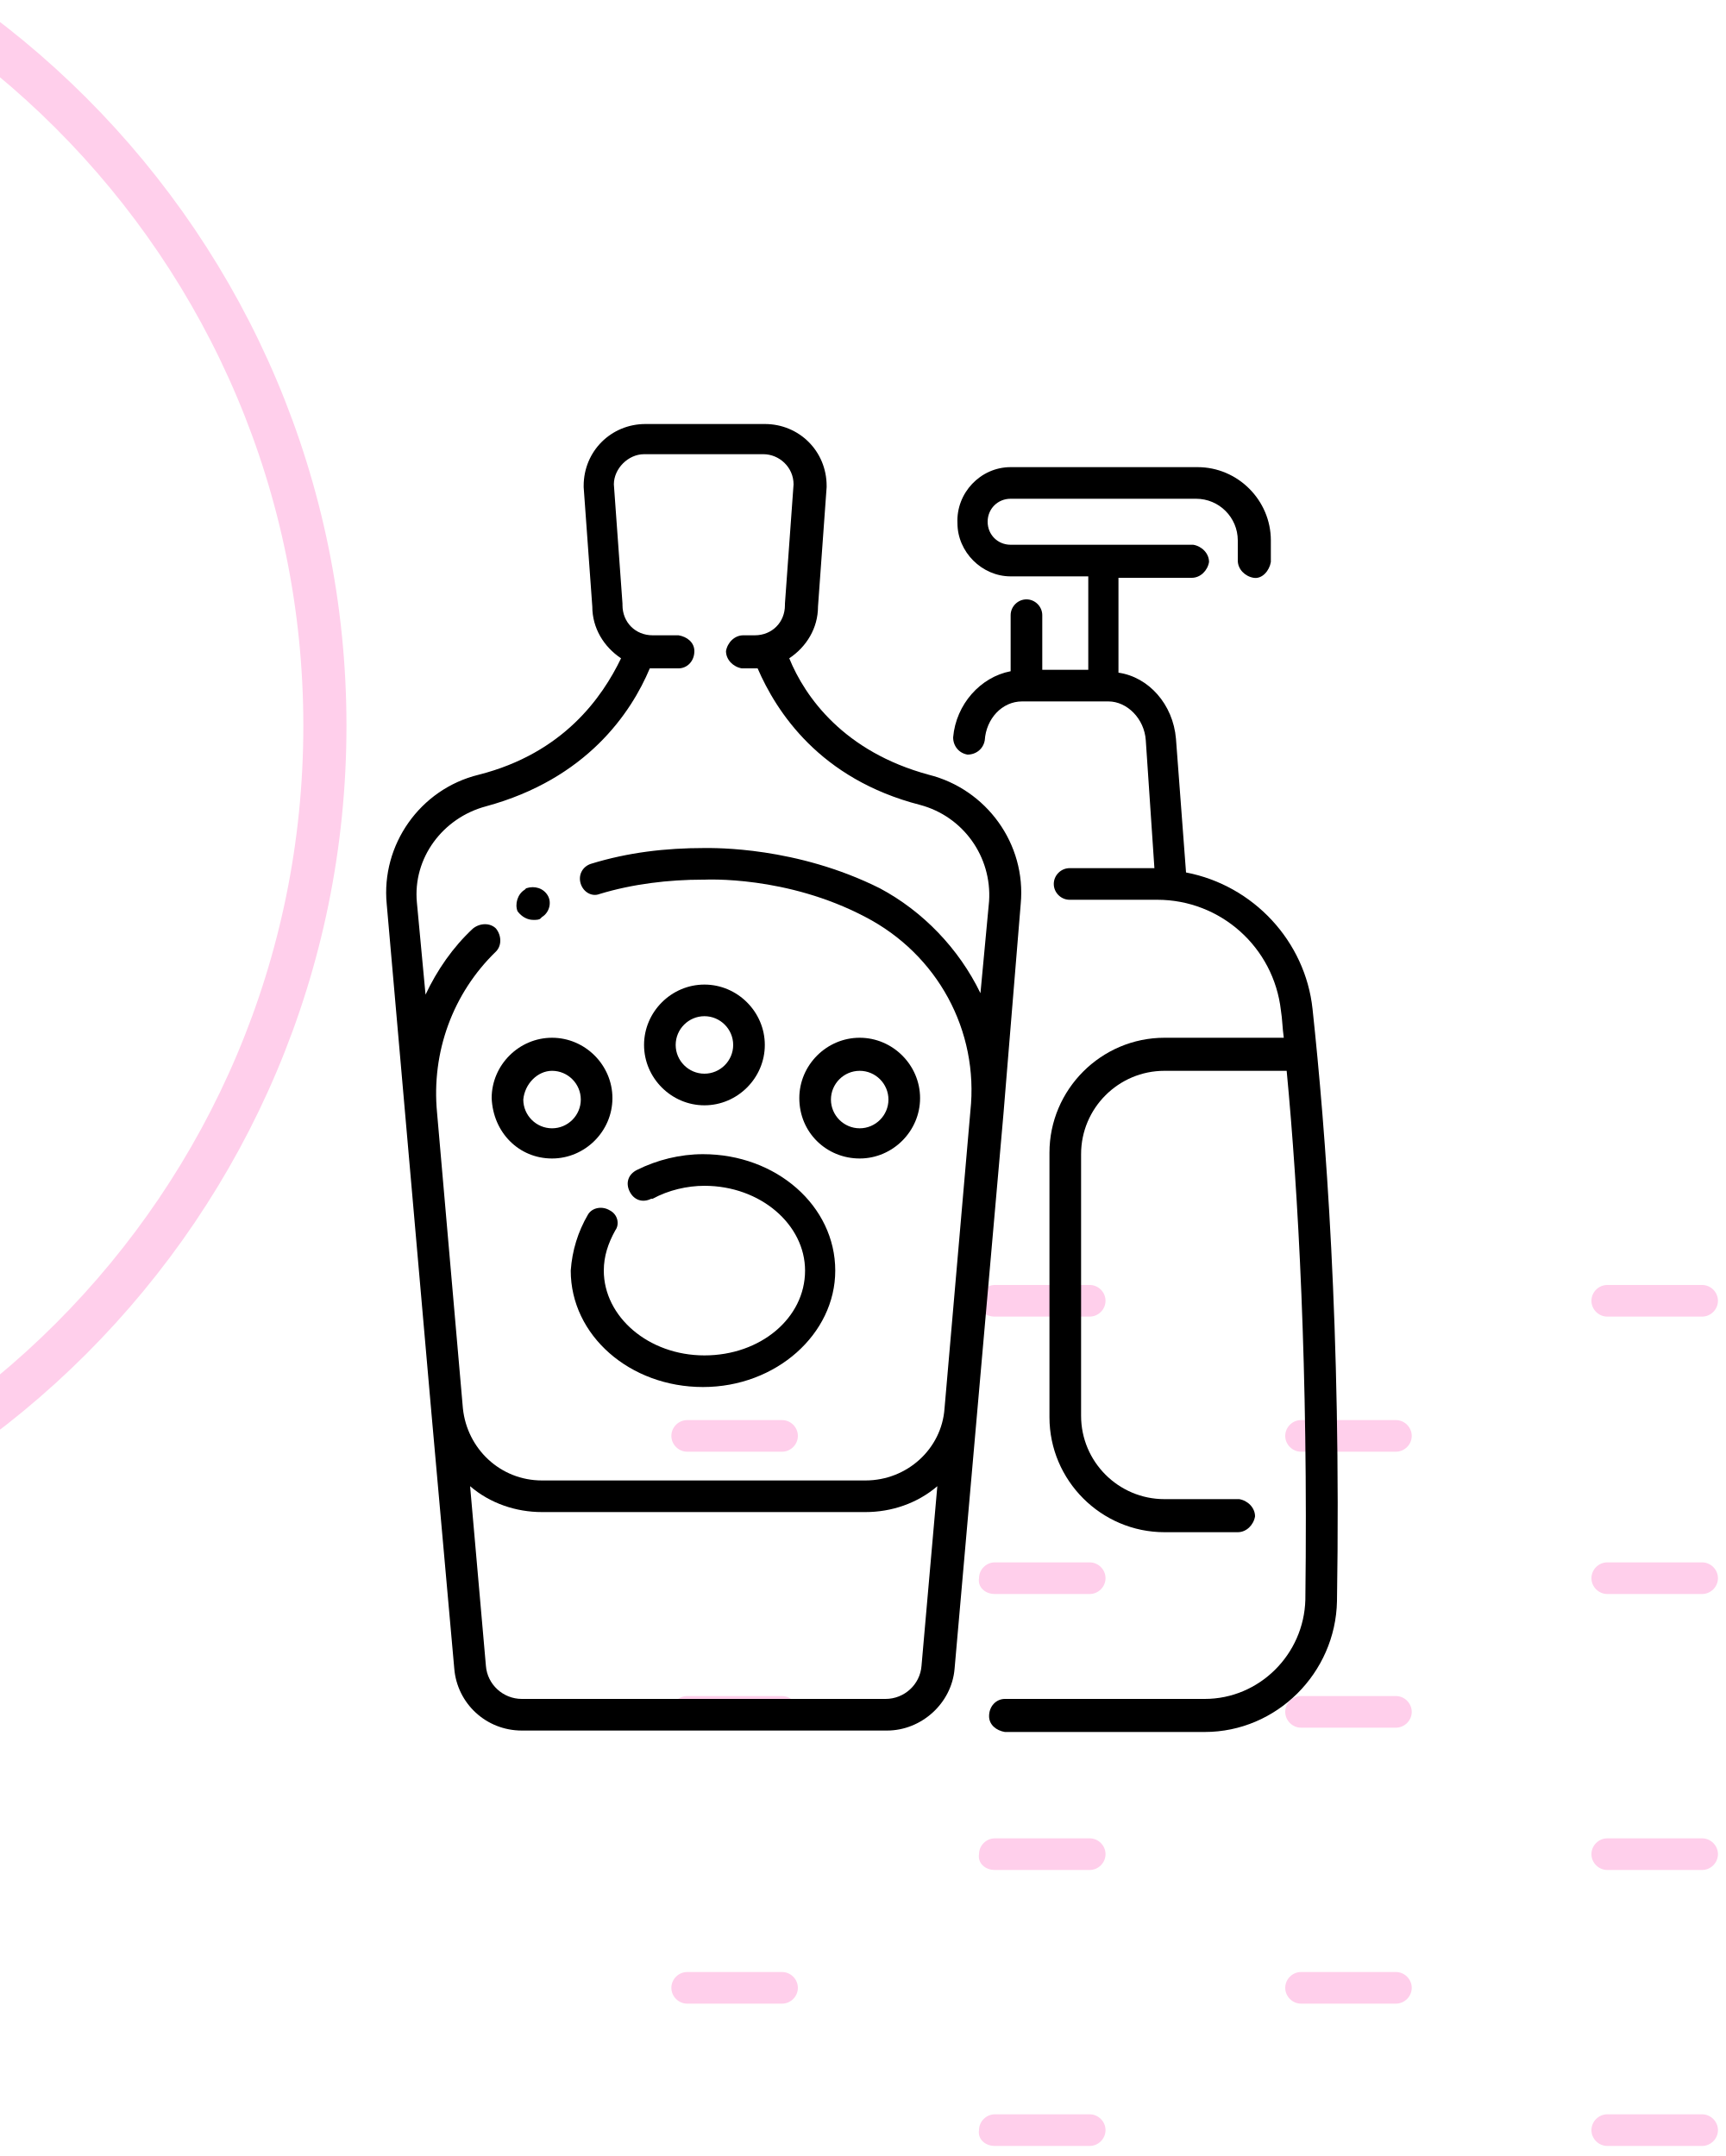
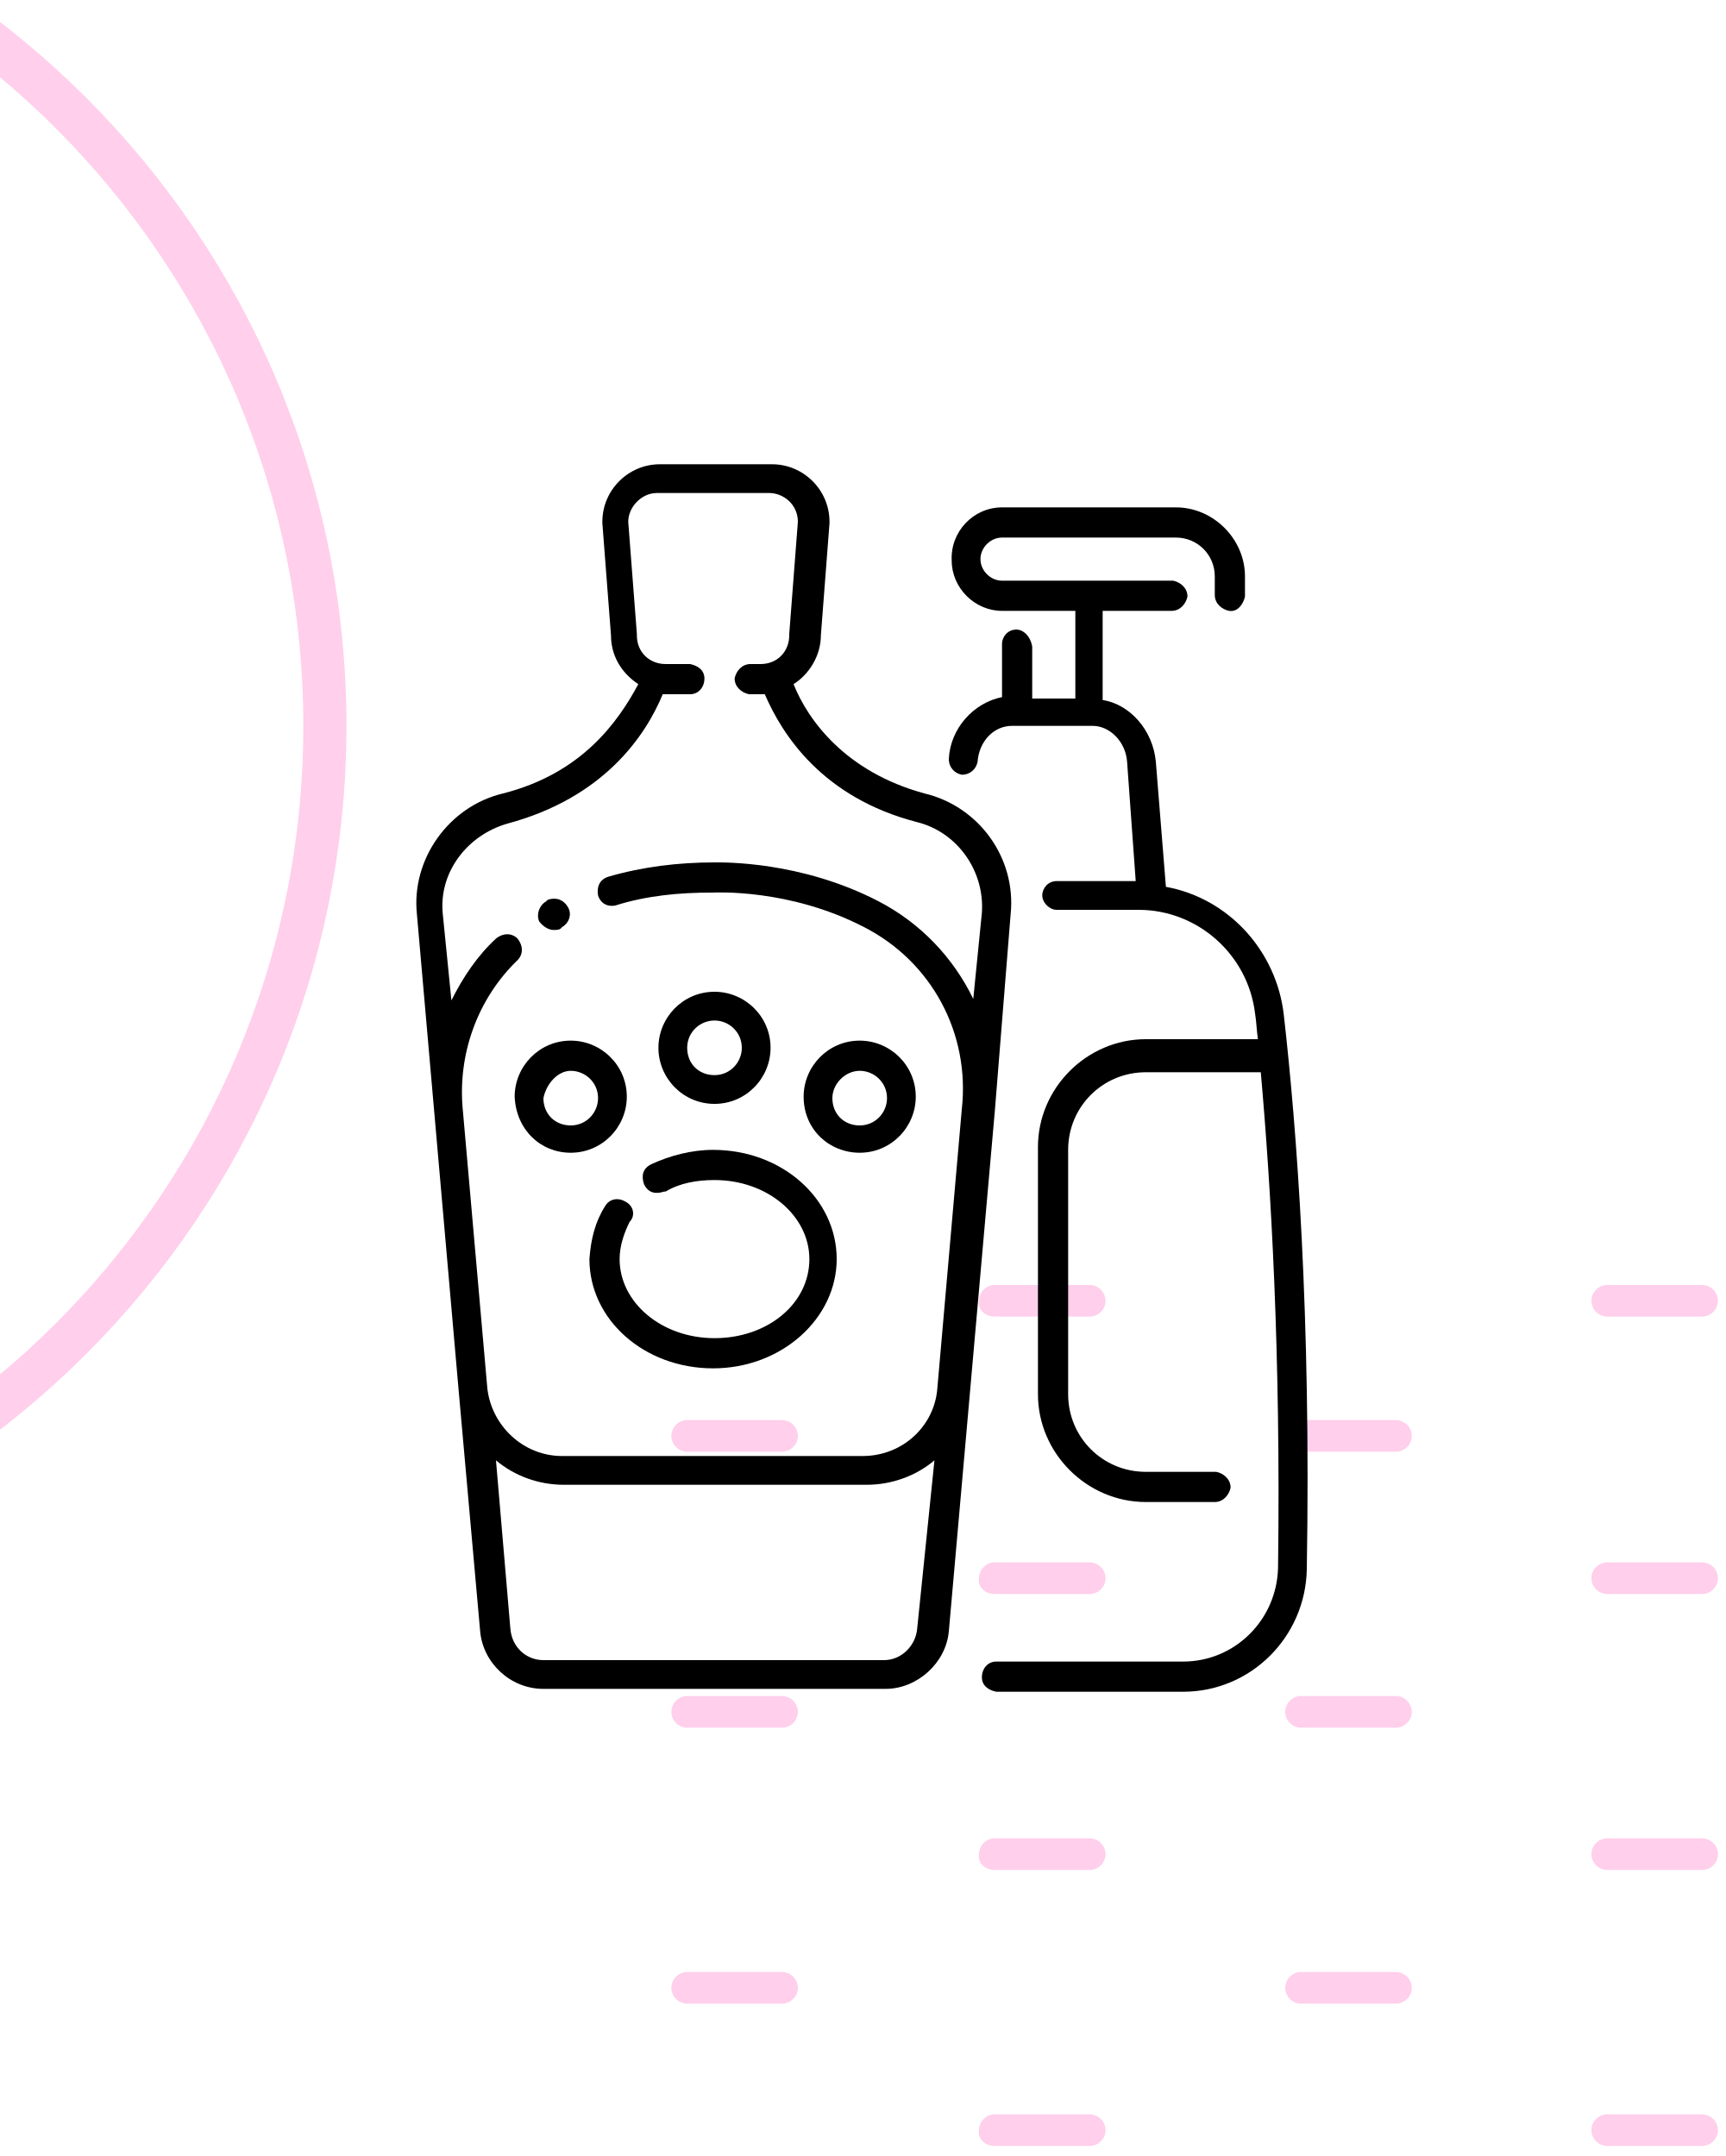
<svg xmlns="http://www.w3.org/2000/svg" xmlns:xlink="http://www.w3.org/1999/xlink" version="1.1" id="Layer_1" x="0px" y="0px" viewBox="0 0 120 150" style="enable-background:new 0 0 120 150;" xml:space="preserve">
  <style type="text/css">
- 	.st0{clip-path:url(#SVGID_1_);}
- 	.st1{clip-path:url(#SVGID_2_);}
+ 	.st0{clip-path:url(#SVGID_2_);}
+ 	.st1{clip-path:url(#SVGID_4_);}
	.st2{fill:#FFCFEB;}
- 	.st3{clip-path:url(#SVGID_1_);fill:none;stroke:#FFCFEB;stroke-width:3;stroke-miterlimit:10;}
+ 	.st3{clip-path:url(#SVGID_6_);fill:none;stroke:#FFCFEB;stroke-width:3;stroke-miterlimit:10;}
+ 	.st4{clip-path:url(#SVGID_8_);}
</style>
  <g>
-     <defs>
-       <rect id="SVGID_5_" y="0" width="120" height="150" />
-     </defs>
-     <clipPath id="SVGID_1_">
-       <use xlink:href="#SVGID_5_" style="overflow:visible;" />
-     </clipPath>
-     <g class="st0">
+     <g>
      <defs>
-         <rect id="SVGID_7_" x="44.5" y="88.7" width="82.5" height="89.2" />
+         <rect id="SVGID_1_" y="0" width="120" height="150" />
      </defs>
      <clipPath id="SVGID_2_">
+         <use xlink:href="#SVGID_1_" style="overflow:visible;" />
+       </clipPath>
+       <g class="st0">
+         <g>
+           <defs>
+             <rect id="SVGID_3_" x="44.5" y="88.7" width="82.5" height="89.2" />
+           </defs>
+           <clipPath id="SVGID_4_">
+             <use xlink:href="#SVGID_3_" style="overflow:visible;" />
+           </clipPath>
+           <g class="st1">
+             <path class="st2" d="M47.8,101h6.6c0.6,0,1.1-0.5,1.1-1.1l0,0c0-0.6-0.5-1.1-1.1-1.1h-6.6c-0.6,0-1.1,0.5-1.1,1.1l0,0       C46.7,100.5,47.2,101,47.8,101z" />
+             <path class="st2" d="M47.8,81.7h6.6c0.6,0,1.1-0.5,1.1-1.1l0,0c0-0.6-0.5-1.1-1.1-1.1h-6.6c-0.6,0-1.1,0.5-1.1,1.1l0,0       C46.7,81.2,47.2,81.7,47.8,81.7z" />
+             <path class="st2" d="M47.8,120.2h6.6c0.6,0,1.1-0.5,1.1-1.1l0,0c0-0.6-0.5-1.1-1.1-1.1h-6.6c-0.6,0-1.1,0.5-1.1,1.1l0,0       C46.7,119.7,47.2,120.2,47.8,120.2z" />
+             <path class="st2" d="M47.8,139.4h6.6c0.6,0,1.1-0.5,1.1-1.1l0,0c0-0.6-0.5-1.1-1.1-1.1h-6.6c-0.6,0-1.1,0.5-1.1,1.1l0,0       C46.7,138.9,47.2,139.4,47.8,139.4z" />
+             <path class="st2" d="M47.8,158.6h6.6c0.6,0,1.1-0.5,1.1-1.1l0,0c0-0.6-0.5-1.1-1.1-1.1h-6.6c-0.6,0-1.1,0.5-1.1,1.1l0,0       C46.7,158.1,47.2,158.6,47.8,158.6z" />
+             <path class="st2" d="M47.8,177.9h6.6c0.6,0,1.1-0.5,1.1-1.1l0,0c0-0.6-0.5-1.1-1.1-1.1h-6.6c-0.6,0-1.1,0.5-1.1,1.1l0,0       C46.7,177.4,47.2,177.9,47.8,177.9z" />
+             <path class="st2" d="M47.8,197.1h6.6c0.6,0,1.1-0.5,1.1-1.1l0,0c0-0.6-0.5-1.1-1.1-1.1h-6.6c-0.6,0-1.1,0.5-1.1,1.1l0,0       C46.7,196.6,47.2,197.1,47.8,197.1z" />
+             <path class="st2" d="M47.8,216.3h6.6c0.6,0,1.1-0.5,1.1-1.1l0,0c0-0.6-0.5-1.1-1.1-1.1h-6.6c-0.6,0-1.1,0.5-1.1,1.1l0,0       C46.7,215.8,47.2,216.3,47.8,216.3z" />
+             <path class="st2" d="M47.8,235.5h6.6c0.6,0,1.1-0.5,1.1-1.1l0,0c0-0.6-0.5-1.1-1.1-1.1h-6.6c-0.6,0-1.1,0.5-1.1,1.1l0,0       C46.7,235,47.2,235.5,47.8,235.5z" />
+             <path class="st2" d="M69.2,110.9h6.6c0.6,0,1.1-0.5,1.1-1.1l0,0c0-0.6-0.5-1.1-1.1-1.1h-6.6c-0.6,0-1.1,0.5-1.1,1.1l0,0       C68,110.4,68.5,110.9,69.2,110.9z" />
+             <path class="st2" d="M69.2,91.6h6.6c0.6,0,1.1-0.5,1.1-1.1l0,0c0-0.6-0.5-1.1-1.1-1.1h-6.6c-0.6,0-1.1,0.5-1.1,1.1l0,0       C68,91.1,68.5,91.6,69.2,91.6z" />
+             <path class="st2" d="M69.2,130.1h6.6c0.6,0,1.1-0.5,1.1-1.1l0,0c0-0.6-0.5-1.1-1.1-1.1h-6.6c-0.6,0-1.1,0.5-1.1,1.1l0,0       C68,129.6,68.5,130.1,69.2,130.1z" />
+             <path class="st2" d="M69.2,149.3h6.6c0.6,0,1.1-0.5,1.1-1.1l0,0c0-0.6-0.5-1.1-1.1-1.1h-6.6c-0.6,0-1.1,0.5-1.1,1.1l0,0       C68,148.8,68.5,149.3,69.2,149.3z" />
+             <path class="st2" d="M69.2,168.5h6.6c0.6,0,1.1-0.5,1.1-1.1l0,0c0-0.6-0.5-1.1-1.1-1.1h-6.6c-0.6,0-1.1,0.5-1.1,1.1l0,0       C68,168,68.5,168.5,69.2,168.5z" />
+             <path class="st2" d="M69.2,187.8h6.6c0.6,0,1.1-0.5,1.1-1.1l0,0c0-0.6-0.5-1.1-1.1-1.1h-6.6c-0.6,0-1.1,0.5-1.1,1.1l0,0       C68,187.2,68.5,187.8,69.2,187.8z" />
+             <path class="st2" d="M69.2,207h6.6c0.6,0,1.1-0.5,1.1-1.1l0,0c0-0.6-0.5-1.1-1.1-1.1h-6.6c-0.6,0-1.1,0.5-1.1,1.1l0,0       C68,206.5,68.5,207,69.2,207z" />
+             <path class="st2" d="M69.2,226.2h6.6c0.6,0,1.1-0.5,1.1-1.1l0,0c0-0.6-0.5-1.1-1.1-1.1h-6.6c-0.6,0-1.1,0.5-1.1,1.1l0,0       C68,225.7,68.5,226.2,69.2,226.2z" />
+             <path class="st2" d="M69.2,245.4h6.6c0.6,0,1.1-0.5,1.1-1.1l0,0c0-0.6-0.5-1.1-1.1-1.1h-6.6c-0.6,0-1.1,0.5-1.1,1.1l0,0       C68,244.9,68.5,245.4,69.2,245.4z" />
+             <path class="st2" d="M90.5,101h6.6c0.6,0,1.1-0.5,1.1-1.1l0,0c0-0.6-0.5-1.1-1.1-1.1h-6.6c-0.6,0-1.1,0.5-1.1,1.1l0,0       C89.4,100.5,89.9,101,90.5,101z" />
+             <path class="st2" d="M90.5,81.7h6.6c0.6,0,1.1-0.5,1.1-1.1l0,0c0-0.6-0.5-1.1-1.1-1.1h-6.6c-0.6,0-1.1,0.5-1.1,1.1l0,0       C89.4,81.2,89.9,81.7,90.5,81.7z" />
+             <path class="st2" d="M90.5,120.2h6.6c0.6,0,1.1-0.5,1.1-1.1l0,0c0-0.6-0.5-1.1-1.1-1.1h-6.6c-0.6,0-1.1,0.5-1.1,1.1l0,0       C89.4,119.7,89.9,120.2,90.5,120.2z" />
+             <path class="st2" d="M90.5,139.4h6.6c0.6,0,1.1-0.5,1.1-1.1l0,0c0-0.6-0.5-1.1-1.1-1.1h-6.6c-0.6,0-1.1,0.5-1.1,1.1l0,0       C89.4,138.9,89.9,139.4,90.5,139.4z" />
+             <path class="st2" d="M90.5,158.6h6.6c0.6,0,1.1-0.5,1.1-1.1l0,0c0-0.6-0.5-1.1-1.1-1.1h-6.6c-0.6,0-1.1,0.5-1.1,1.1l0,0       C89.4,158.1,89.9,158.6,90.5,158.6z" />
+             <path class="st2" d="M90.5,177.9h6.6c0.6,0,1.1-0.5,1.1-1.1l0,0c0-0.6-0.5-1.1-1.1-1.1h-6.6c-0.6,0-1.1,0.5-1.1,1.1l0,0       C89.4,177.4,89.9,177.9,90.5,177.9z" />
+             <path class="st2" d="M90.5,197.1h6.6c0.6,0,1.1-0.5,1.1-1.1l0,0c0-0.6-0.5-1.1-1.1-1.1h-6.6c-0.6,0-1.1,0.5-1.1,1.1l0,0       C89.4,196.6,89.9,197.1,90.5,197.1z" />
+             <path class="st2" d="M90.5,216.3h6.6c0.6,0,1.1-0.5,1.1-1.1l0,0c0-0.6-0.5-1.1-1.1-1.1h-6.6c-0.6,0-1.1,0.5-1.1,1.1l0,0       C89.4,215.8,89.9,216.3,90.5,216.3z" />
+             <path class="st2" d="M90.5,235.5h6.6c0.6,0,1.1-0.5,1.1-1.1l0,0c0-0.6-0.5-1.1-1.1-1.1h-6.6c-0.6,0-1.1,0.5-1.1,1.1l0,0       C89.4,235,89.9,235.5,90.5,235.5z" />
+             <path class="st2" d="M111.8,110.9h6.6c0.6,0,1.1-0.5,1.1-1.1l0,0c0-0.6-0.5-1.1-1.1-1.1h-6.6c-0.6,0-1.1,0.5-1.1,1.1l0,0       C110.7,110.4,111.2,110.9,111.8,110.9z" />
+             <path class="st2" d="M111.8,91.6h6.6c0.6,0,1.1-0.5,1.1-1.1l0,0c0-0.6-0.5-1.1-1.1-1.1h-6.6c-0.6,0-1.1,0.5-1.1,1.1l0,0       C110.7,91.1,111.2,91.6,111.8,91.6z" />
+             <path class="st2" d="M111.8,130.1h6.6c0.6,0,1.1-0.5,1.1-1.1l0,0c0-0.6-0.5-1.1-1.1-1.1h-6.6c-0.6,0-1.1,0.5-1.1,1.1l0,0       C110.7,129.6,111.2,130.1,111.8,130.1z" />
+             <path class="st2" d="M111.8,149.3h6.6c0.6,0,1.1-0.5,1.1-1.1l0,0c0-0.6-0.5-1.1-1.1-1.1h-6.6c-0.6,0-1.1,0.5-1.1,1.1l0,0       C110.7,148.8,111.2,149.3,111.8,149.3z" />
+             <path class="st2" d="M111.8,168.5h6.6c0.6,0,1.1-0.5,1.1-1.1l0,0c0-0.6-0.5-1.1-1.1-1.1h-6.6c-0.6,0-1.1,0.5-1.1,1.1l0,0       C110.7,168,111.2,168.5,111.8,168.5z" />
+             <path class="st2" d="M111.8,187.8h6.6c0.6,0,1.1-0.5,1.1-1.1l0,0c0-0.6-0.5-1.1-1.1-1.1h-6.6c-0.6,0-1.1,0.5-1.1,1.1l0,0       C110.7,187.2,111.2,187.8,111.8,187.8z" />
+             <path class="st2" d="M111.8,207h6.6c0.6,0,1.1-0.5,1.1-1.1l0,0c0-0.6-0.5-1.1-1.1-1.1h-6.6c-0.6,0-1.1,0.5-1.1,1.1l0,0       C110.7,206.5,111.2,207,111.8,207z" />
+             <path class="st2" d="M111.8,226.2h6.6c0.6,0,1.1-0.5,1.1-1.1l0,0c0-0.6-0.5-1.1-1.1-1.1h-6.6c-0.6,0-1.1,0.5-1.1,1.1l0,0       C110.7,225.7,111.2,226.2,111.8,226.2z" />
+             <path class="st2" d="M111.8,245.4h6.6c0.6,0,1.1-0.5,1.1-1.1l0,0c0-0.6-0.5-1.1-1.1-1.1h-6.6c-0.6,0-1.1,0.5-1.1,1.1l0,0       C110.7,244.9,111.2,245.4,111.8,245.4z" />
+             <path class="st2" d="M133.1,101h6.6c0.6,0,1.1-0.5,1.1-1.1l0,0c0-0.6-0.5-1.1-1.1-1.1h-6.6c-0.6,0-1.1,0.5-1.1,1.1l0,0       C132,100.5,132.5,101,133.1,101z" />
+             <path class="st2" d="M133.1,81.7h6.6c0.6,0,1.1-0.5,1.1-1.1l0,0c0-0.6-0.5-1.1-1.1-1.1h-6.6c-0.6,0-1.1,0.5-1.1,1.1l0,0       C132,81.2,132.5,81.7,133.1,81.7z" />
+             <path class="st2" d="M133.1,120.2h6.6c0.6,0,1.1-0.5,1.1-1.1l0,0c0-0.6-0.5-1.1-1.1-1.1h-6.6c-0.6,0-1.1,0.5-1.1,1.1l0,0       C132,119.7,132.5,120.2,133.1,120.2z" />
+             <path class="st2" d="M133.1,139.4h6.6c0.6,0,1.1-0.5,1.1-1.1l0,0c0-0.6-0.5-1.1-1.1-1.1h-6.6c-0.6,0-1.1,0.5-1.1,1.1l0,0       C132,138.9,132.5,139.4,133.1,139.4z" />
+             <path class="st2" d="M133.1,158.6h6.6c0.6,0,1.1-0.5,1.1-1.1l0,0c0-0.6-0.5-1.1-1.1-1.1h-6.6c-0.6,0-1.1,0.5-1.1,1.1l0,0       C132,158.1,132.5,158.6,133.1,158.6z" />
+             <path class="st2" d="M133.1,177.9h6.6c0.6,0,1.1-0.5,1.1-1.1l0,0c0-0.6-0.5-1.1-1.1-1.1h-6.6c-0.6,0-1.1,0.5-1.1,1.1l0,0       C132,177.4,132.5,177.9,133.1,177.9z" />
+             <path class="st2" d="M133.1,197.1h6.6c0.6,0,1.1-0.5,1.1-1.1l0,0c0-0.6-0.5-1.1-1.1-1.1h-6.6c-0.6,0-1.1,0.5-1.1,1.1l0,0       C132,196.6,132.5,197.1,133.1,197.1z" />
+             <path class="st2" d="M133.1,216.3h6.6c0.6,0,1.1-0.5,1.1-1.1l0,0c0-0.6-0.5-1.1-1.1-1.1h-6.6c-0.6,0-1.1,0.5-1.1,1.1l0,0       C132,215.8,132.5,216.3,133.1,216.3z" />
+             <path class="st2" d="M133.1,235.5h6.6c0.6,0,1.1-0.5,1.1-1.1l0,0c0-0.6-0.5-1.1-1.1-1.1h-6.6c-0.6,0-1.1,0.5-1.1,1.1l0,0       C132,235,132.5,235.5,133.1,235.5z" />
+             <path class="st2" d="M154.5,110.9h6.6c0.6,0,1.1-0.5,1.1-1.1l0,0c0-0.6-0.5-1.1-1.1-1.1h-6.6c-0.6,0-1.1,0.5-1.1,1.1l0,0       C153.3,110.4,153.9,110.9,154.5,110.9z" />
+             <path class="st2" d="M154.5,91.6h6.6c0.6,0,1.1-0.5,1.1-1.1l0,0c0-0.6-0.5-1.1-1.1-1.1h-6.6c-0.6,0-1.1,0.5-1.1,1.1l0,0       C153.3,91.1,153.9,91.6,154.5,91.6z" />
+             <path class="st2" d="M154.5,130.1h6.6c0.6,0,1.1-0.5,1.1-1.1l0,0c0-0.6-0.5-1.1-1.1-1.1h-6.6c-0.6,0-1.1,0.5-1.1,1.1l0,0       C153.3,129.6,153.9,130.1,154.5,130.1z" />
+             <path class="st2" d="M154.5,149.3h6.6c0.6,0,1.1-0.5,1.1-1.1l0,0c0-0.6-0.5-1.1-1.1-1.1h-6.6c-0.6,0-1.1,0.5-1.1,1.1l0,0       C153.3,148.8,153.9,149.3,154.5,149.3z" />
+             <path class="st2" d="M154.5,168.5h6.6c0.6,0,1.1-0.5,1.1-1.1l0,0c0-0.6-0.5-1.1-1.1-1.1h-6.6c-0.6,0-1.1,0.5-1.1,1.1l0,0       C153.3,168,153.9,168.5,154.5,168.5z" />
+             <path class="st2" d="M154.5,187.8h6.6c0.6,0,1.1-0.5,1.1-1.1l0,0c0-0.6-0.5-1.1-1.1-1.1h-6.6c-0.6,0-1.1,0.5-1.1,1.1l0,0       C153.3,187.2,153.9,187.8,154.5,187.8z" />
+             <path class="st2" d="M154.5,207h6.6c0.6,0,1.1-0.5,1.1-1.1l0,0c0-0.6-0.5-1.1-1.1-1.1h-6.6c-0.6,0-1.1,0.5-1.1,1.1l0,0       C153.3,206.5,153.9,207,154.5,207z" />
+             <path class="st2" d="M154.5,226.2h6.6c0.6,0,1.1-0.5,1.1-1.1l0,0c0-0.6-0.5-1.1-1.1-1.1h-6.6c-0.6,0-1.1,0.5-1.1,1.1l0,0       C153.3,225.7,153.9,226.2,154.5,226.2z" />
+             <path class="st2" d="M154.5,245.4h6.6c0.6,0,1.1-0.5,1.1-1.1l0,0c0-0.6-0.5-1.1-1.1-1.1h-6.6c-0.6,0-1.1,0.5-1.1,1.1l0,0       C153.3,244.9,153.9,245.4,154.5,245.4z" />
+           </g>
+         </g>
+       </g>
+     </g>
+     <g>
+       <defs>
+         <rect id="SVGID_5_" y="0" width="120" height="150" />
+       </defs>
+       <clipPath id="SVGID_6_">
+         <use xlink:href="#SVGID_5_" style="overflow:visible;" />
+       </clipPath>
+       <circle class="st3" cx="-37.7" cy="50.5" r="60.3" />
+     </g>
+     <g>
+       <defs>
+         <rect id="SVGID_7_" y="0" width="120" height="150" />
+       </defs>
+       <clipPath id="SVGID_8_">
        <use xlink:href="#SVGID_7_" style="overflow:visible;" />
      </clipPath>
-       <g class="st1">
-         <path class="st2" d="M47.8,101h6.6c0.6,0,1.1-0.5,1.1-1.1l0,0c0-0.6-0.5-1.1-1.1-1.1h-6.6c-0.6,0-1.1,0.5-1.1,1.1l0,0     C46.7,100.5,47.2,101,47.8,101z" />
-         <path class="st2" d="M47.8,81.7h6.6c0.6,0,1.1-0.5,1.1-1.1v0c0-0.6-0.5-1.1-1.1-1.1h-6.6c-0.6,0-1.1,0.5-1.1,1.1v0     C46.7,81.2,47.2,81.7,47.8,81.7z" />
-         <path class="st2" d="M47.8,120.2h6.6c0.6,0,1.1-0.5,1.1-1.1l0,0c0-0.6-0.5-1.1-1.1-1.1h-6.6c-0.6,0-1.1,0.5-1.1,1.1l0,0     C46.7,119.7,47.2,120.2,47.8,120.2z" />
-         <path class="st2" d="M47.8,139.4h6.6c0.6,0,1.1-0.5,1.1-1.1l0,0c0-0.6-0.5-1.1-1.1-1.1h-6.6c-0.6,0-1.1,0.5-1.1,1.1l0,0     C46.7,138.9,47.2,139.4,47.8,139.4z" />
-         <path class="st2" d="M47.8,158.6h6.6c0.6,0,1.1-0.5,1.1-1.1l0,0c0-0.6-0.5-1.1-1.1-1.1h-6.6c-0.6,0-1.1,0.5-1.1,1.1l0,0     C46.7,158.1,47.2,158.6,47.8,158.6z" />
-         <path class="st2" d="M47.8,177.9h6.6c0.6,0,1.1-0.5,1.1-1.1l0,0c0-0.6-0.5-1.1-1.1-1.1h-6.6c-0.6,0-1.1,0.5-1.1,1.1l0,0     C46.7,177.4,47.2,177.9,47.8,177.9z" />
-         <path class="st2" d="M47.8,197.1h6.6c0.6,0,1.1-0.5,1.1-1.1l0,0c0-0.6-0.5-1.1-1.1-1.1h-6.6c-0.6,0-1.1,0.5-1.1,1.1l0,0     C46.7,196.6,47.2,197.1,47.8,197.1z" />
-         <path class="st2" d="M47.8,216.3h6.6c0.6,0,1.1-0.5,1.1-1.1l0,0c0-0.6-0.5-1.1-1.1-1.1h-6.6c-0.6,0-1.1,0.5-1.1,1.1l0,0     C46.7,215.8,47.2,216.3,47.8,216.3z" />
-         <path class="st2" d="M47.8,235.5h6.6c0.6,0,1.1-0.5,1.1-1.1v0c0-0.6-0.5-1.1-1.1-1.1h-6.6c-0.6,0-1.1,0.5-1.1,1.1v0     C46.7,235,47.2,235.5,47.8,235.5z" />
-         <path class="st2" d="M69.2,110.9h6.6c0.6,0,1.1-0.5,1.1-1.1l0,0c0-0.6-0.5-1.1-1.1-1.1h-6.6c-0.6,0-1.1,0.5-1.1,1.1l0,0     C68,110.4,68.5,110.9,69.2,110.9z" />
-         <path class="st2" d="M69.2,91.6h6.6c0.6,0,1.1-0.5,1.1-1.1l0,0c0-0.6-0.5-1.1-1.1-1.1h-6.6c-0.6,0-1.1,0.5-1.1,1.1l0,0     C68,91.1,68.5,91.6,69.2,91.6z" />
-         <path class="st2" d="M69.2,130.1h6.6c0.6,0,1.1-0.5,1.1-1.1l0,0c0-0.6-0.5-1.1-1.1-1.1h-6.6c-0.6,0-1.1,0.5-1.1,1.1l0,0     C68,129.6,68.5,130.1,69.2,130.1z" />
-         <path class="st2" d="M69.2,149.3h6.6c0.6,0,1.1-0.5,1.1-1.1l0,0c0-0.6-0.5-1.1-1.1-1.1h-6.6c-0.6,0-1.1,0.5-1.1,1.1l0,0     C68,148.8,68.5,149.3,69.2,149.3z" />
-         <path class="st2" d="M69.2,168.5h6.6c0.6,0,1.1-0.5,1.1-1.1v0c0-0.6-0.5-1.1-1.1-1.1h-6.6c-0.6,0-1.1,0.5-1.1,1.1v0     C68,168,68.5,168.5,69.2,168.5z" />
-         <path class="st2" d="M69.2,187.8h6.6c0.6,0,1.1-0.5,1.1-1.1l0,0c0-0.6-0.5-1.1-1.1-1.1h-6.6c-0.6,0-1.1,0.5-1.1,1.1l0,0     C68,187.2,68.5,187.8,69.2,187.8z" />
-         <path class="st2" d="M69.2,207h6.6c0.6,0,1.1-0.5,1.1-1.1l0,0c0-0.6-0.5-1.1-1.1-1.1h-6.6c-0.6,0-1.1,0.5-1.1,1.1l0,0     C68,206.5,68.5,207,69.2,207z" />
-         <path class="st2" d="M69.2,226.2h6.6c0.6,0,1.1-0.5,1.1-1.1l0,0c0-0.6-0.5-1.1-1.1-1.1h-6.6c-0.6,0-1.1,0.5-1.1,1.1l0,0     C68,225.7,68.5,226.2,69.2,226.2z" />
-         <path class="st2" d="M69.2,245.4h6.6c0.6,0,1.1-0.5,1.1-1.1l0,0c0-0.6-0.5-1.1-1.1-1.1h-6.6c-0.6,0-1.1,0.5-1.1,1.1l0,0     C68,244.9,68.5,245.4,69.2,245.4z" />
-         <path class="st2" d="M90.5,101h6.6c0.6,0,1.1-0.5,1.1-1.1l0,0c0-0.6-0.5-1.1-1.1-1.1h-6.6c-0.6,0-1.1,0.5-1.1,1.1l0,0     C89.4,100.5,89.9,101,90.5,101z" />
-         <path class="st2" d="M90.5,81.7h6.6c0.6,0,1.1-0.5,1.1-1.1v0c0-0.6-0.5-1.1-1.1-1.1h-6.6c-0.6,0-1.1,0.5-1.1,1.1v0     C89.4,81.2,89.9,81.7,90.5,81.7z" />
-         <path class="st2" d="M90.5,120.2h6.6c0.6,0,1.1-0.5,1.1-1.1l0,0c0-0.6-0.5-1.1-1.1-1.1h-6.6c-0.6,0-1.1,0.5-1.1,1.1l0,0     C89.4,119.7,89.9,120.2,90.5,120.2z" />
-         <path class="st2" d="M90.5,139.4h6.6c0.6,0,1.1-0.5,1.1-1.1l0,0c0-0.6-0.5-1.1-1.1-1.1h-6.6c-0.6,0-1.1,0.5-1.1,1.1l0,0     C89.4,138.9,89.9,139.4,90.5,139.4z" />
-         <path class="st2" d="M90.5,158.6h6.6c0.6,0,1.1-0.5,1.1-1.1l0,0c0-0.6-0.5-1.1-1.1-1.1h-6.6c-0.6,0-1.1,0.5-1.1,1.1l0,0     C89.4,158.1,89.9,158.6,90.5,158.6z" />
-         <path class="st2" d="M90.5,177.9h6.6c0.6,0,1.1-0.5,1.1-1.1l0,0c0-0.6-0.5-1.1-1.1-1.1h-6.6c-0.6,0-1.1,0.5-1.1,1.1l0,0     C89.4,177.4,89.9,177.9,90.5,177.9z" />
-         <path class="st2" d="M90.5,197.1h6.6c0.6,0,1.1-0.5,1.1-1.1l0,0c0-0.6-0.5-1.1-1.1-1.1h-6.6c-0.6,0-1.1,0.5-1.1,1.1l0,0     C89.4,196.6,89.9,197.1,90.5,197.1z" />
-         <path class="st2" d="M90.5,216.3h6.6c0.6,0,1.1-0.5,1.1-1.1l0,0c0-0.6-0.5-1.1-1.1-1.1h-6.6c-0.6,0-1.1,0.5-1.1,1.1l0,0     C89.4,215.8,89.9,216.3,90.5,216.3z" />
-         <path class="st2" d="M90.5,235.5h6.6c0.6,0,1.1-0.5,1.1-1.1v0c0-0.6-0.5-1.1-1.1-1.1h-6.6c-0.6,0-1.1,0.5-1.1,1.1v0     C89.4,235,89.9,235.5,90.5,235.5z" />
-         <path class="st2" d="M111.8,110.9h6.6c0.6,0,1.1-0.5,1.1-1.1l0,0c0-0.6-0.5-1.1-1.1-1.1h-6.6c-0.6,0-1.1,0.5-1.1,1.1l0,0     C110.7,110.4,111.2,110.9,111.8,110.9z" />
-         <path class="st2" d="M111.8,91.6h6.6c0.6,0,1.1-0.5,1.1-1.1l0,0c0-0.6-0.5-1.1-1.1-1.1h-6.6c-0.6,0-1.1,0.5-1.1,1.1l0,0     C110.7,91.1,111.2,91.6,111.8,91.6z" />
-         <path class="st2" d="M111.8,130.1h6.6c0.6,0,1.1-0.5,1.1-1.1l0,0c0-0.6-0.5-1.1-1.1-1.1h-6.6c-0.6,0-1.1,0.5-1.1,1.1l0,0     C110.7,129.6,111.2,130.1,111.8,130.1z" />
-         <path class="st2" d="M111.8,149.3h6.6c0.6,0,1.1-0.5,1.1-1.1l0,0c0-0.6-0.5-1.1-1.1-1.1h-6.6c-0.6,0-1.1,0.5-1.1,1.1l0,0     C110.7,148.8,111.2,149.3,111.8,149.3z" />
-         <path class="st2" d="M111.8,168.5h6.6c0.6,0,1.1-0.5,1.1-1.1v0c0-0.6-0.5-1.1-1.1-1.1h-6.6c-0.6,0-1.1,0.5-1.1,1.1v0     C110.7,168,111.2,168.5,111.8,168.5z" />
-         <path class="st2" d="M111.8,187.8h6.6c0.6,0,1.1-0.5,1.1-1.1l0,0c0-0.6-0.5-1.1-1.1-1.1h-6.6c-0.6,0-1.1,0.5-1.1,1.1l0,0     C110.7,187.2,111.2,187.8,111.8,187.8z" />
-         <path class="st2" d="M111.8,207h6.6c0.6,0,1.1-0.5,1.1-1.1l0,0c0-0.6-0.5-1.1-1.1-1.1h-6.6c-0.6,0-1.1,0.5-1.1,1.1l0,0     C110.7,206.5,111.2,207,111.8,207z" />
-         <path class="st2" d="M111.8,226.2h6.6c0.6,0,1.1-0.5,1.1-1.1l0,0c0-0.6-0.5-1.1-1.1-1.1h-6.6c-0.6,0-1.1,0.5-1.1,1.1l0,0     C110.7,225.7,111.2,226.2,111.8,226.2z" />
-         <path class="st2" d="M111.8,245.4h6.6c0.6,0,1.1-0.5,1.1-1.1l0,0c0-0.6-0.5-1.1-1.1-1.1h-6.6c-0.6,0-1.1,0.5-1.1,1.1l0,0     C110.7,244.9,111.2,245.4,111.8,245.4z" />
-         <path class="st2" d="M133.1,101h6.6c0.6,0,1.1-0.5,1.1-1.1l0,0c0-0.6-0.5-1.1-1.1-1.1h-6.6c-0.6,0-1.1,0.5-1.1,1.1l0,0     C132,100.5,132.5,101,133.1,101z" />
-         <path class="st2" d="M133.1,81.7h6.6c0.6,0,1.1-0.5,1.1-1.1v0c0-0.6-0.5-1.1-1.1-1.1h-6.6c-0.6,0-1.1,0.5-1.1,1.1v0     C132,81.2,132.5,81.7,133.1,81.7z" />
-         <path class="st2" d="M133.1,120.2h6.6c0.6,0,1.1-0.5,1.1-1.1l0,0c0-0.6-0.5-1.1-1.1-1.1h-6.6c-0.6,0-1.1,0.5-1.1,1.1l0,0     C132,119.7,132.5,120.2,133.1,120.2z" />
-         <path class="st2" d="M133.1,139.4h6.6c0.6,0,1.1-0.5,1.1-1.1l0,0c0-0.6-0.5-1.1-1.1-1.1h-6.6c-0.6,0-1.1,0.5-1.1,1.1l0,0     C132,138.9,132.5,139.4,133.1,139.4z" />
-         <path class="st2" d="M133.1,158.6h6.6c0.6,0,1.1-0.5,1.1-1.1l0,0c0-0.6-0.5-1.1-1.1-1.1h-6.6c-0.6,0-1.1,0.5-1.1,1.1l0,0     C132,158.1,132.5,158.6,133.1,158.6z" />
-         <path class="st2" d="M133.1,177.9h6.6c0.6,0,1.1-0.5,1.1-1.1l0,0c0-0.6-0.5-1.1-1.1-1.1h-6.6c-0.6,0-1.1,0.5-1.1,1.1l0,0     C132,177.4,132.5,177.9,133.1,177.9z" />
-         <path class="st2" d="M133.1,197.1h6.6c0.6,0,1.1-0.5,1.1-1.1l0,0c0-0.6-0.5-1.1-1.1-1.1h-6.6c-0.6,0-1.1,0.5-1.1,1.1l0,0     C132,196.6,132.5,197.1,133.1,197.1z" />
-         <path class="st2" d="M133.1,216.3h6.6c0.6,0,1.1-0.5,1.1-1.1l0,0c0-0.6-0.5-1.1-1.1-1.1h-6.6c-0.6,0-1.1,0.5-1.1,1.1l0,0     C132,215.8,132.5,216.3,133.1,216.3z" />
-         <path class="st2" d="M133.1,235.5h6.6c0.6,0,1.1-0.5,1.1-1.1v0c0-0.6-0.5-1.1-1.1-1.1h-6.6c-0.6,0-1.1,0.5-1.1,1.1v0     C132,235,132.5,235.5,133.1,235.5z" />
-         <path class="st2" d="M154.5,110.9h6.6c0.6,0,1.1-0.5,1.1-1.1l0,0c0-0.6-0.5-1.1-1.1-1.1h-6.6c-0.6,0-1.1,0.5-1.1,1.1l0,0     C153.3,110.4,153.9,110.9,154.5,110.9z" />
-         <path class="st2" d="M154.5,91.6h6.6c0.6,0,1.1-0.5,1.1-1.1l0,0c0-0.6-0.5-1.1-1.1-1.1h-6.6c-0.6,0-1.1,0.5-1.1,1.1l0,0     C153.3,91.1,153.9,91.6,154.5,91.6z" />
-         <path class="st2" d="M154.5,130.1h6.6c0.6,0,1.1-0.5,1.1-1.1l0,0c0-0.6-0.5-1.1-1.1-1.1h-6.6c-0.6,0-1.1,0.5-1.1,1.1l0,0     C153.3,129.6,153.9,130.1,154.5,130.1z" />
-         <path class="st2" d="M154.5,149.3h6.6c0.6,0,1.1-0.5,1.1-1.1l0,0c0-0.6-0.5-1.1-1.1-1.1h-6.6c-0.6,0-1.1,0.5-1.1,1.1l0,0     C153.3,148.8,153.9,149.3,154.5,149.3z" />
-         <path class="st2" d="M154.5,168.5h6.6c0.6,0,1.1-0.5,1.1-1.1v0c0-0.6-0.5-1.1-1.1-1.1h-6.6c-0.6,0-1.1,0.5-1.1,1.1v0     C153.3,168,153.9,168.5,154.5,168.5z" />
-         <path class="st2" d="M154.5,187.8h6.6c0.6,0,1.1-0.5,1.1-1.1l0,0c0-0.6-0.5-1.1-1.1-1.1h-6.6c-0.6,0-1.1,0.5-1.1,1.1l0,0     C153.3,187.2,153.9,187.8,154.5,187.8z" />
-         <path class="st2" d="M154.5,207h6.6c0.6,0,1.1-0.5,1.1-1.1l0,0c0-0.6-0.5-1.1-1.1-1.1h-6.6c-0.6,0-1.1,0.5-1.1,1.1l0,0     C153.3,206.5,153.9,207,154.5,207z" />
-         <path class="st2" d="M154.5,226.2h6.6c0.6,0,1.1-0.5,1.1-1.1l0,0c0-0.6-0.5-1.1-1.1-1.1h-6.6c-0.6,0-1.1,0.5-1.1,1.1l0,0     C153.3,225.7,153.9,226.2,154.5,226.2z" />
-         <path class="st2" d="M154.5,245.4h6.6c0.6,0,1.1-0.5,1.1-1.1l0,0c0-0.6-0.5-1.1-1.1-1.1h-6.6c-0.6,0-1.1,0.5-1.1,1.1l0,0     C153.3,244.9,153.9,245.4,154.5,245.4z" />
+       <g class="st4">
+         <path d="M35,55.2c-3.8,0.9-6.4,4.6-6,8.4l2.9,33.1l0,0l0,0l1.5,16.8c0.2,2.2,2.1,4,4.4,4h23.8c2.2,0,4.2-1.8,4.4-4l3.2-36.2l0,0     l0,0l1.1-13.7c0.4-3.9-2.2-7.5-6-8.4c-5.5-1.5-8.1-5.1-9.1-7.6c1.1-0.7,1.9-2,1.9-3.4l0.6-7.8c0,0,0,0,0-0.1c0-2.2-1.8-4-4-4     h-7.8c-2.2,0-4,1.8-4,4c0,0,0,0,0,0.1l0.6,7.8c0,1.4,0.7,2.6,1.9,3.4C43,50.2,40.5,53.8,35,55.2z M63.8,113.3     c-0.1,1.2-1.1,2.2-2.3,2.2H37.8c-1.2,0-2.2-0.9-2.3-2.2l-1-11.7c1.3,1.1,3,1.7,4.7,1.7h21.1c1.7,0,3.4-0.6,4.7-1.7L63.8,113.3z      M46.1,48.3c0.1,0,0.1,0,0.2,0H48c0.6,0,1-0.5,1-1.1c0-0.6-0.5-0.9-1-1h-1.7c-1.1,0-2-0.8-2-2c0,0,0,0,0-0.1l-0.6-7.8     c0-1,0.9-2,2-2h7.8c1,0,2,0.8,2,2l-0.6,7.8c0,0,0,0,0,0.1c0,1.1-0.8,2-2,2l0,0h-0.7c-0.6,0-1,0.5-1.1,1c0,0.6,0.5,1,1,1.1h0.1H53     c0.1,0,0.1,0,0.2,0c1.2,2.8,4,7.2,10.6,8.9c2.8,0.7,4.7,3.4,4.5,6.3l-0.6,6c-1.4-2.9-3.7-5.3-6.6-6.8C55.7,59.9,50.3,60,49.7,60     c-2.5,0-5,0.3-7.4,1c-0.6,0.2-0.8,0.7-0.7,1.3c0.2,0.6,0.7,0.8,1.2,0.7c2.2-0.7,4.5-0.9,6.7-0.9h0.1c0.1,0,5.3-0.3,10.5,2.4     c4.7,2.4,7.4,7.4,6.8,12.7l-1.7,19.4l0,0c-0.2,2.6-2.4,4.7-5.2,4.7H39.1c-2.7,0-4.9-2.1-5.2-4.7l-1.7-19.3l0,0     c-0.4-3.9,1-7.8,3.8-10.5c0.4-0.4,0.4-1,0-1.5c-0.4-0.4-1-0.4-1.5,0l0,0c-1.3,1.2-2.3,2.7-3.1,4.3l-0.6-6     c-0.3-2.9,1.7-5.5,4.5-6.3C42,55.5,44.9,51.2,46.1,48.3z" />
+         <path d="M38.5,64.7c0.2,0,0.4,0,0.5-0.1l0.1-0.1c0.5-0.3,0.7-0.9,0.4-1.4c-0.3-0.5-0.8-0.7-1.4-0.5L38,62.7     c-0.5,0.3-0.7,0.9-0.5,1.4C37.8,64.5,38.2,64.7,38.5,64.7L38.5,64.7z" />
+         <path d="M43.5,83.6c-0.5-0.3-1.1-0.2-1.4,0.3l0,0c-0.7,1.1-1,2.3-1.1,3.7c0,4.2,3.8,7.6,8.6,7.6s8.6-3.5,8.6-7.6     c0-4.2-3.8-7.6-8.6-7.6c-1.5,0-3,0.4-4.3,1c-0.6,0.3-0.7,0.8-0.5,1.4c0.3,0.6,0.8,0.7,1.4,0.5c0,0,0,0,0.1,0     c1-0.6,2.2-0.8,3.4-0.8c3.7,0,6.6,2.5,6.6,5.5c0,3.1-2.9,5.5-6.6,5.5c-3.7,0-6.6-2.5-6.6-5.5c0-0.9,0.3-1.8,0.7-2.6     C44.2,84.6,44.1,83.9,43.5,83.6z" />
+         <path d="M49.7,76.8c2.2,0,3.9-1.8,3.9-3.9c0-2.2-1.8-3.9-3.9-3.9c-2.2,0-3.9,1.8-3.9,3.9S47.5,76.8,49.7,76.8z M49.7,71     c1,0,1.9,0.8,1.9,1.9c0,1-0.8,1.9-1.9,1.9s-1.9-0.8-1.9-1.9C47.8,71.8,48.7,71,49.7,71z" />
+         <path d="M39.7,80.2c2.2,0,3.9-1.8,3.9-3.9c0-2.2-1.8-3.9-3.9-3.9c-2.2,0-3.9,1.8-3.9,3.9C35.9,78.6,37.6,80.2,39.7,80.2z      M39.7,74.5c1,0,1.9,0.8,1.9,1.9c0,1-0.8,1.9-1.9,1.9s-1.9-0.8-1.9-1.9l0,0C38,75.4,38.8,74.5,39.7,74.5L39.7,74.5z" />
+         <path d="M59.8,80.2c2.2,0,3.9-1.8,3.9-3.9c0-2.2-1.8-3.9-3.9-3.9c-2.2,0-3.9,1.8-3.9,3.9C55.9,78.6,57.7,80.2,59.8,80.2z      M59.8,74.5c1,0,1.9,0.8,1.9,1.9c0,1-0.8,1.9-1.9,1.9s-1.9-0.8-1.9-1.9l0,0C57.9,75.4,58.8,74.5,59.8,74.5L59.8,74.5z" />
+         <path d="M70.7,43.8c-0.6,0-1,0.5-1,1l0,0v3.7c-2,0.4-3.6,2.2-3.7,4.3c0,0.6,0.4,1,0.9,1.1c0.6,0,1-0.4,1.1-0.9     c0.1-1.4,1.1-2.5,2.4-2.5H76c1.2,0,2.3,1.1,2.4,2.5l0.6,8.3h-5.5c-0.6,0-1,0.5-1,1s0.5,1,1,1h5.7c4.1,0,7.6,3.1,8.1,7.2     c0.1,0.6,0.1,1.1,0.2,1.8h-7.8c-4.1,0-7.5,3.4-7.5,7.5v17.2c0,4.1,3.4,7.5,7.5,7.5h4.8c0.6,0,1-0.5,1.1-1c0-0.6-0.5-1-1-1.1h-0.1     h-4.8c-3,0-5.4-2.4-5.4-5.4V80c0-3,2.4-5.4,5.4-5.4h8c0.7,7.9,1.4,19.5,1.2,34.5c-0.1,3.6-3,6.5-6.6,6.5h-13c-0.6,0-1,0.5-1,1.1     c0,0.6,0.5,0.9,1,1h13c4.7,0,8.5-3.8,8.6-8.5c0.3-17.7-0.7-30.7-1.6-38.6c-0.5-4.4-3.8-8.1-8.2-8.9l-0.7-8.7     c-0.2-2.2-1.8-4-3.7-4.3v-6.2h4.8c0.6,0,1-0.5,1.1-1c0-0.6-0.5-1-1-1.1h-0.1H69.7c-0.8,0-1.5-0.7-1.5-1.5s0.7-1.5,1.5-1.5h12.1     c1.5,0,2.7,1.2,2.7,2.7v1.3c0,0.6,0.5,1,1,1.1c0.6,0.1,1-0.5,1.1-1v-0.1v-1.3c0-2.6-2.2-4.8-4.8-4.8H69.7c-2,0-3.6,1.7-3.5,3.7     c0,1.9,1.6,3.5,3.5,3.5h5.1v6.1h-3v-3.6C71.7,44.3,71.2,43.8,70.7,43.8z" />
      </g>
-     </g>
-     <circle class="st3" cx="-37.7" cy="50.5" r="60.3" />
-     <g class="st0">
-       <path d="M33.3,53.9c-4.1,1-6.8,4.9-6.4,9L30,98.2l0,0l0,0l1.6,17.9c0.2,2.4,2.2,4.3,4.7,4.3h25.4c2.4,0,4.5-1.9,4.7-4.3l3.4-38.6    l0,0l0,0L71,62.9c0.4-4.2-2.4-8-6.4-9c-5.9-1.6-8.6-5.4-9.7-8.1c1.2-0.8,2-2.1,2-3.6l0.6-8.3c0,0,0,0,0-0.1c0-2.4-1.9-4.3-4.3-4.3    h-8.3c-2.4,0-4.3,1.9-4.3,4.3c0,0,0,0,0,0.1l0.6,8.3c0,1.5,0.8,2.8,2,3.6C41.9,48.5,39.2,52.4,33.3,53.9z M64.1,115.9    c-0.1,1.3-1.2,2.3-2.5,2.3H36.3c-1.3,0-2.4-1-2.5-2.3l-1.1-12.5c1.4,1.2,3.2,1.8,5,1.8h22.5c1.8,0,3.6-0.6,5-1.8L64.1,115.9z     M45.2,46.5c0.1,0,0.1,0,0.2,0h1.8c0.6,0,1.1-0.5,1.1-1.2c0-0.6-0.5-1-1.1-1.1h-1.8c-1.2,0-2.1-0.9-2.1-2.1c0,0,0,0,0-0.1    l-0.6-8.3c0-1.1,1-2.1,2.1-2.1h8.3c1.1,0,2.1,0.9,2.1,2.1l-0.6,8.3c0,0,0,0,0,0.1c0,1.2-0.9,2.1-2.1,2.1c0,0,0,0,0,0h-0.8    c-0.6,0-1.1,0.5-1.2,1.1c0,0.6,0.5,1.1,1.1,1.2c0,0,0.1,0,0.1,0h0.8c0.1,0,0.1,0,0.2,0c1.3,3,4.3,7.7,11.3,9.5    c3,0.8,5,3.6,4.8,6.7l-0.6,6.4c-1.5-3.1-4-5.7-7-7.3C55.4,58.9,49.7,59,49,59c-2.7,0-5.3,0.3-7.9,1.1c-0.6,0.2-0.9,0.8-0.7,1.4    c0.2,0.6,0.8,0.9,1.3,0.7c2.3-0.7,4.8-1,7.2-1H49c0.1,0,5.7-0.3,11.2,2.6c5,2.6,7.9,7.9,7.3,13.5L65.7,98l0,0    c-0.2,2.8-2.6,5-5.5,5H37.7c-2.9,0-5.2-2.2-5.5-5l-1.8-20.6l0,0c-0.4-4.2,1.1-8.3,4.1-11.2c0.4-0.4,0.4-1.1,0-1.6    c-0.4-0.4-1.1-0.4-1.6,0l0,0c-1.4,1.3-2.5,2.9-3.3,4.6l-0.6-6.4c-0.3-3.1,1.8-5.9,4.8-6.7C40.8,54.2,43.9,49.6,45.2,46.5z" />
-       <path d="M37.1,64c0.2,0,0.4,0,0.5-0.1l0.1-0.1c0.5-0.3,0.7-1,0.4-1.5c-0.3-0.5-0.9-0.7-1.5-0.5l-0.1,0.1c-0.5,0.3-0.7,1-0.5,1.5    C36.3,63.8,36.7,64,37.1,64L37.1,64z" />
-       <path d="M42.4,84.2c-0.5-0.3-1.2-0.2-1.5,0.3c0,0,0,0,0,0c-0.7,1.2-1.1,2.5-1.2,3.9c0,4.5,4.1,8.1,9.2,8.1s9.2-3.7,9.2-8.1    c0-4.5-4.1-8.1-9.2-8.1c-1.6,0-3.2,0.4-4.6,1.1c-0.6,0.3-0.8,0.9-0.5,1.5s0.9,0.8,1.5,0.5c0,0,0,0,0.1,0c1.1-0.6,2.4-0.9,3.6-0.9    c3.9,0,7,2.7,7,5.9c0,3.3-3.1,5.9-7,5.9s-7-2.7-7-5.9c0-1,0.3-1.9,0.8-2.8C43.1,85.2,43,84.5,42.4,84.2z" />
-       <path d="M49,76.9c2.3,0,4.2-1.9,4.2-4.2c0-2.3-1.9-4.2-4.2-4.2c-2.3,0-4.2,1.9-4.2,4.2C44.8,75,46.7,76.9,49,76.9z M49,70.7    c1.1,0,2,0.9,2,2s-0.9,2-2,2s-2-0.9-2-2C47,71.6,47.9,70.7,49,70.7z" />
-       <path d="M38.4,80.6c2.3,0,4.2-1.9,4.2-4.2c0-2.3-1.9-4.2-4.2-4.2s-4.2,1.9-4.2,4.2C34.3,78.8,36.1,80.6,38.4,80.6z M38.4,74.5    c1.1,0,2,0.9,2,2c0,1.1-0.9,2-2,2s-2-0.9-2-2l0,0C36.5,75.4,37.4,74.5,38.4,74.5L38.4,74.5z" />
-       <path d="M59.8,80.6c2.3,0,4.2-1.9,4.2-4.2c0-2.3-1.9-4.2-4.2-4.2s-4.2,1.9-4.2,4.2C55.6,78.8,57.5,80.6,59.8,80.6z M59.8,74.5    c1.1,0,2,0.9,2,2c0,1.1-0.9,2-2,2c-1.1,0-2-0.9-2-2l0,0C57.8,75.4,58.7,74.5,59.8,74.5L59.8,74.5z" />
-       <path d="M71.4,41.7c-0.6,0-1.1,0.5-1.1,1.1c0,0,0,0,0,0v3.9c-2.1,0.4-3.8,2.3-4,4.6c0,0.6,0.4,1.1,1,1.2c0.6,0,1.1-0.4,1.2-1    c0.1-1.5,1.2-2.7,2.6-2.7h6c1.3,0,2.5,1.2,2.6,2.7l0.6,8.9h-5.9c-0.6,0-1.1,0.5-1.1,1.1c0,0.6,0.5,1.1,1.1,1.1h6.1    c4.4,0,8.1,3.3,8.6,7.7c0.1,0.6,0.1,1.2,0.2,1.9H81c-4.4,0-8,3.6-8,8v18.4c0,4.4,3.6,8,8,8h5.1c0.6,0,1.1-0.5,1.2-1.1    c0-0.6-0.5-1.1-1.1-1.2c0,0-0.1,0-0.1,0H81c-3.2,0-5.8-2.6-5.8-5.8V80.3c0-3.2,2.6-5.8,5.8-5.8h8.5c0.8,8.4,1.5,20.8,1.3,36.8    c-0.1,3.8-3.2,6.9-7,6.9H69.9c-0.6,0-1.1,0.5-1.1,1.2c0,0.6,0.5,1,1.1,1.1h13.9c5,0,9.1-4.1,9.2-9.1c0.3-18.9-0.8-32.8-1.7-41.2    c-0.5-4.7-4.1-8.6-8.8-9.5l-0.7-9.3c-0.2-2.4-1.9-4.3-4-4.6v-6.6h5.1c0.6,0,1.1-0.5,1.2-1.1c0-0.6-0.5-1.1-1.1-1.2    c0,0-0.1,0-0.1,0H70.3c-0.9,0-1.6-0.7-1.6-1.6s0.7-1.6,1.6-1.6h12.9c1.6,0,2.9,1.3,2.9,2.9V39c0,0.6,0.5,1.1,1.1,1.2    s1.1-0.5,1.2-1.1c0,0,0-0.1,0-0.1v-1.4c0-2.8-2.3-5.1-5.1-5.1H70.3c-2.1,0-3.8,1.8-3.7,3.9c0,2,1.7,3.7,3.7,3.7h5.4v6.5h-3.2v-3.8    C72.5,42.2,72,41.7,71.4,41.7z" />
    </g>
  </g>
</svg>
